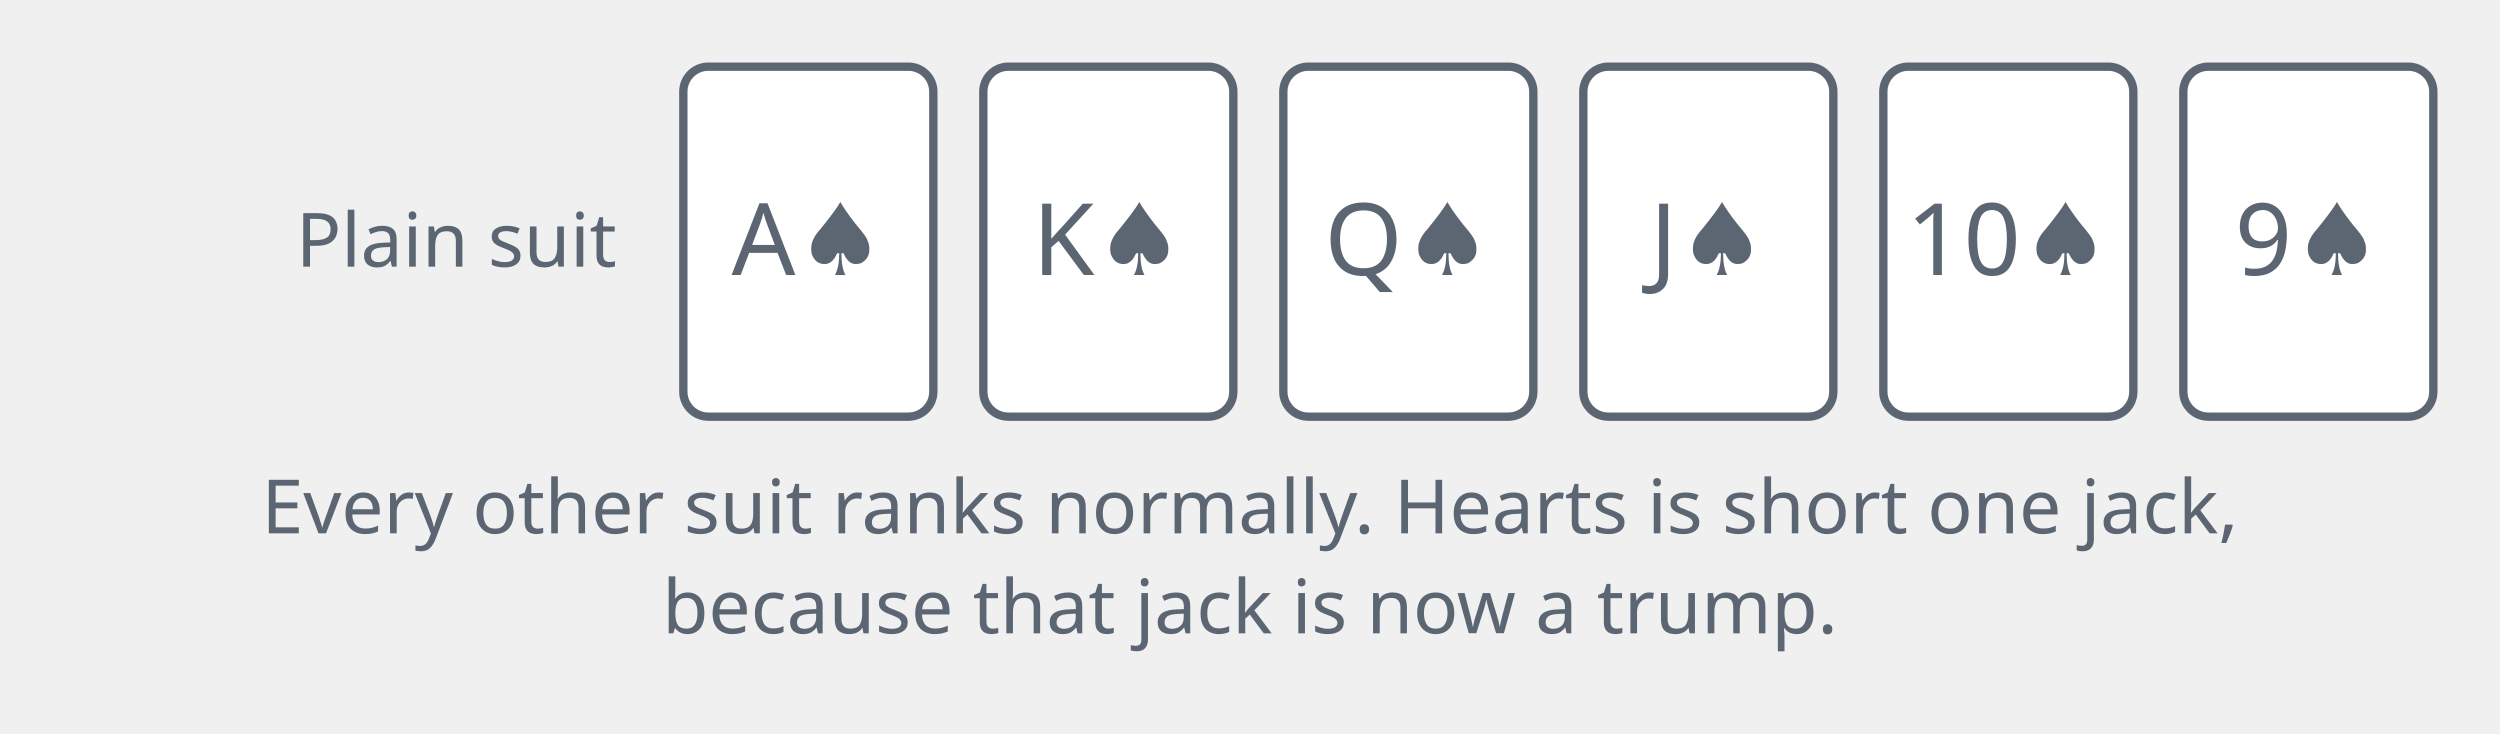
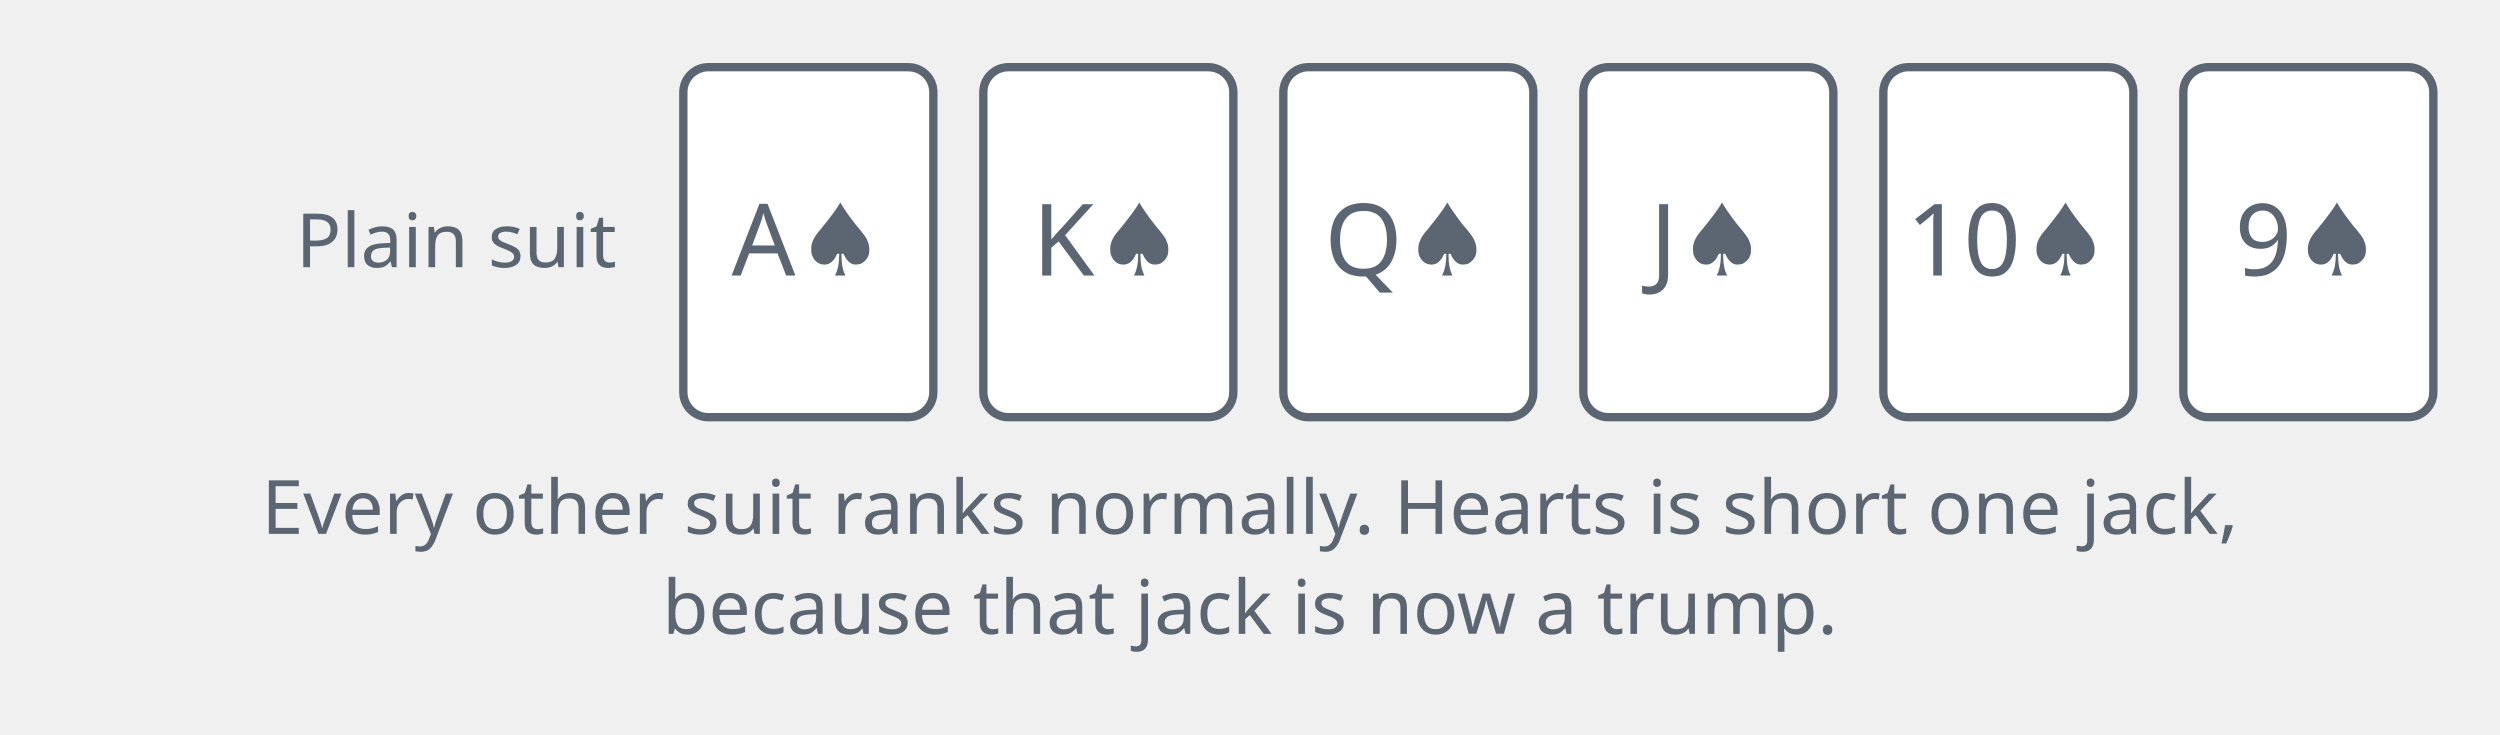
- <svg xmlns="http://www.w3.org/2000/svg" viewBox="0 0 300 88" width="300" height="88" role="img" aria-label="Euchre: Every other suit ranks normally. Hearts is short one jack, because that jack is now a trump.">
+ <svg xmlns="http://www.w3.org/2000/svg" viewBox="0 0 300 88" width="480" height="141" role="img" aria-label="Euchre: Every other suit ranks normally. Hearts is short one jack, because that jack is now a trump.">
  <rect x="82.0" y="8.0" width="30" height="42" rx="3" fill="#ffffff" stroke="#5b6672" stroke-width="1" />
  <text x="97.0" y="33.0" text-anchor="middle" font-family="system-ui, sans-serif" font-size="12" fill="#5b6672">A♠</text>
  <rect x="118.0" y="8.0" width="30" height="42" rx="3" fill="#ffffff" stroke="#5b6672" stroke-width="1" />
  <text x="133.0" y="33.0" text-anchor="middle" font-family="system-ui, sans-serif" font-size="12" fill="#5b6672">K♠</text>
  <rect x="154.0" y="8.0" width="30" height="42" rx="3" fill="#ffffff" stroke="#5b6672" stroke-width="1" />
  <text x="169.0" y="33.0" text-anchor="middle" font-family="system-ui, sans-serif" font-size="12" fill="#5b6672">Q♠</text>
  <rect x="190.0" y="8.0" width="30" height="42" rx="3" fill="#ffffff" stroke="#5b6672" stroke-width="1" />
  <text x="205.0" y="33.0" text-anchor="middle" font-family="system-ui, sans-serif" font-size="12" fill="#5b6672">J♠</text>
  <rect x="226.0" y="8.0" width="30" height="42" rx="3" fill="#ffffff" stroke="#5b6672" stroke-width="1" />
  <text x="241.0" y="33.0" text-anchor="middle" font-family="system-ui, sans-serif" font-size="12" fill="#5b6672">10♠</text>
  <rect x="262.0" y="8.0" width="30" height="42" rx="3" fill="#ffffff" stroke="#5b6672" stroke-width="1" />
  <text x="277.0" y="33.0" text-anchor="middle" font-family="system-ui, sans-serif" font-size="12" fill="#5b6672">9♠</text>
  <text x="74.0" y="32.0" text-anchor="end" font-family="system-ui, sans-serif" font-size="9" fill="#5b6672">Plain suit</text>
  <text x="150.0" y="64.0" text-anchor="middle" font-family="system-ui, sans-serif" font-size="9" fill="#5b6672">Every other suit ranks normally. Hearts is short one jack,</text>
  <text x="150.0" y="76.0" text-anchor="middle" font-family="system-ui, sans-serif" font-size="9" fill="#5b6672">because that jack is now a trump.</text>
</svg>
